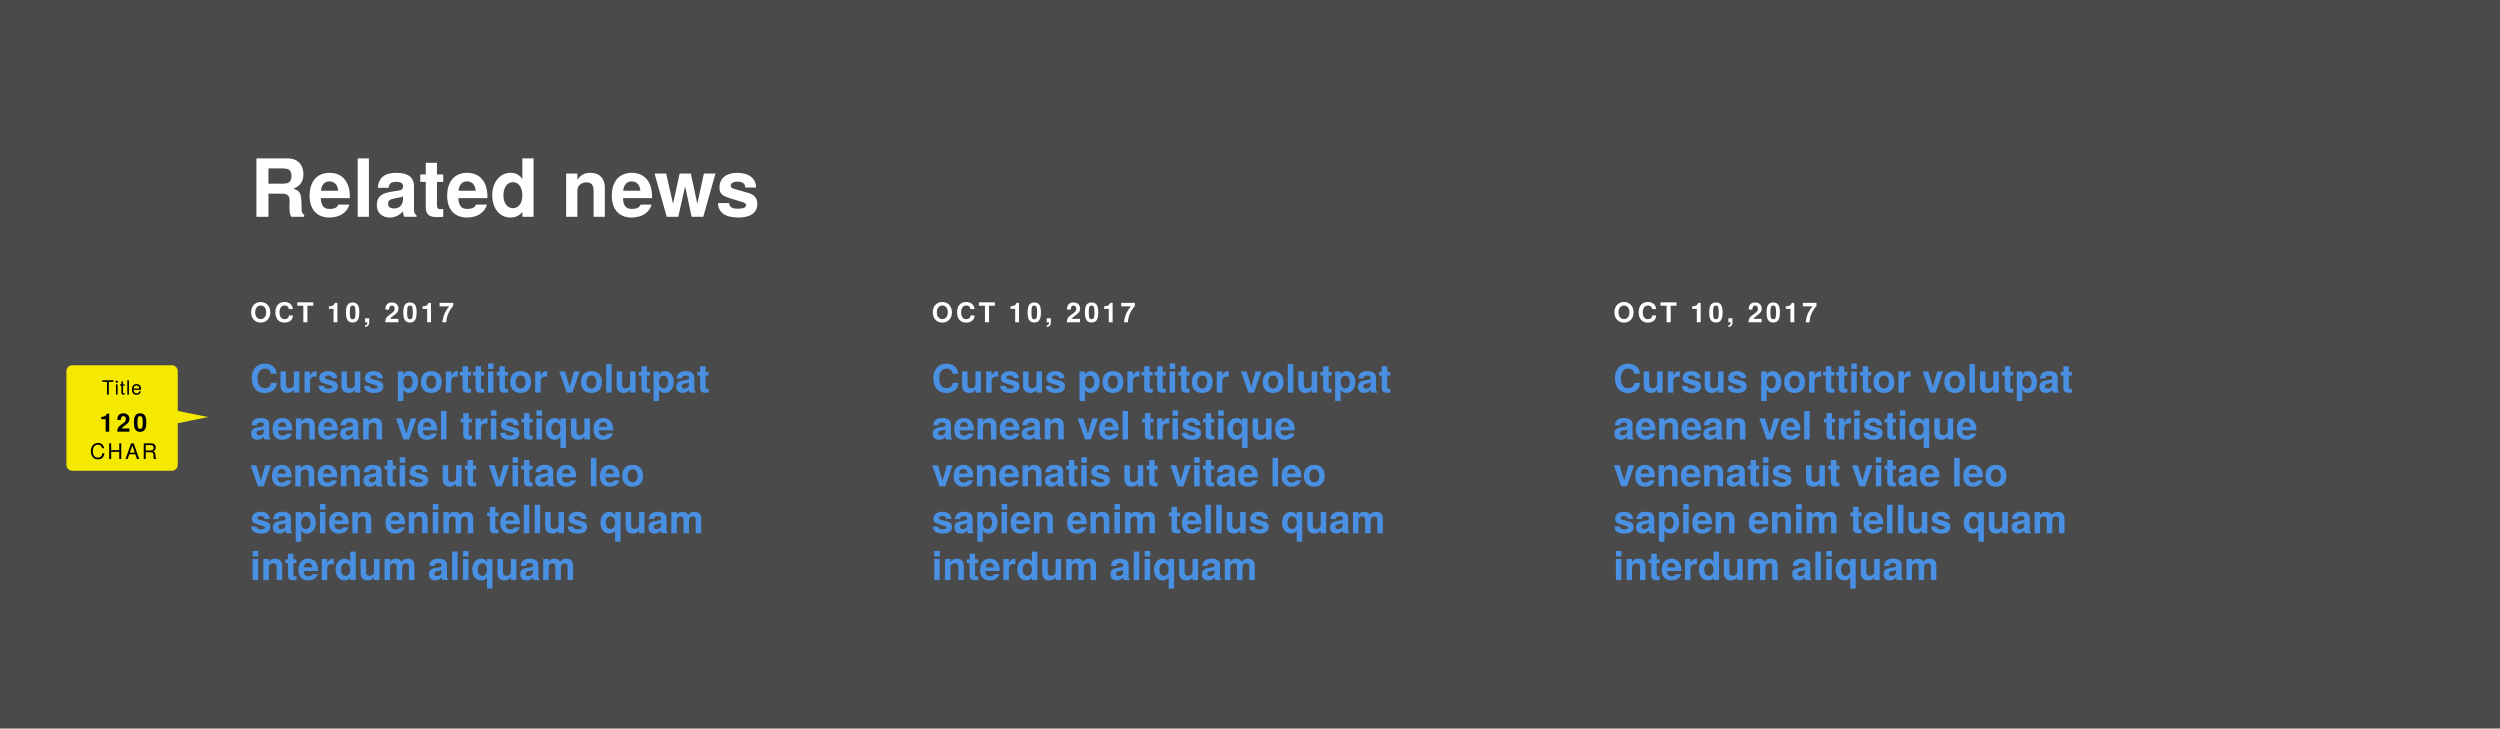
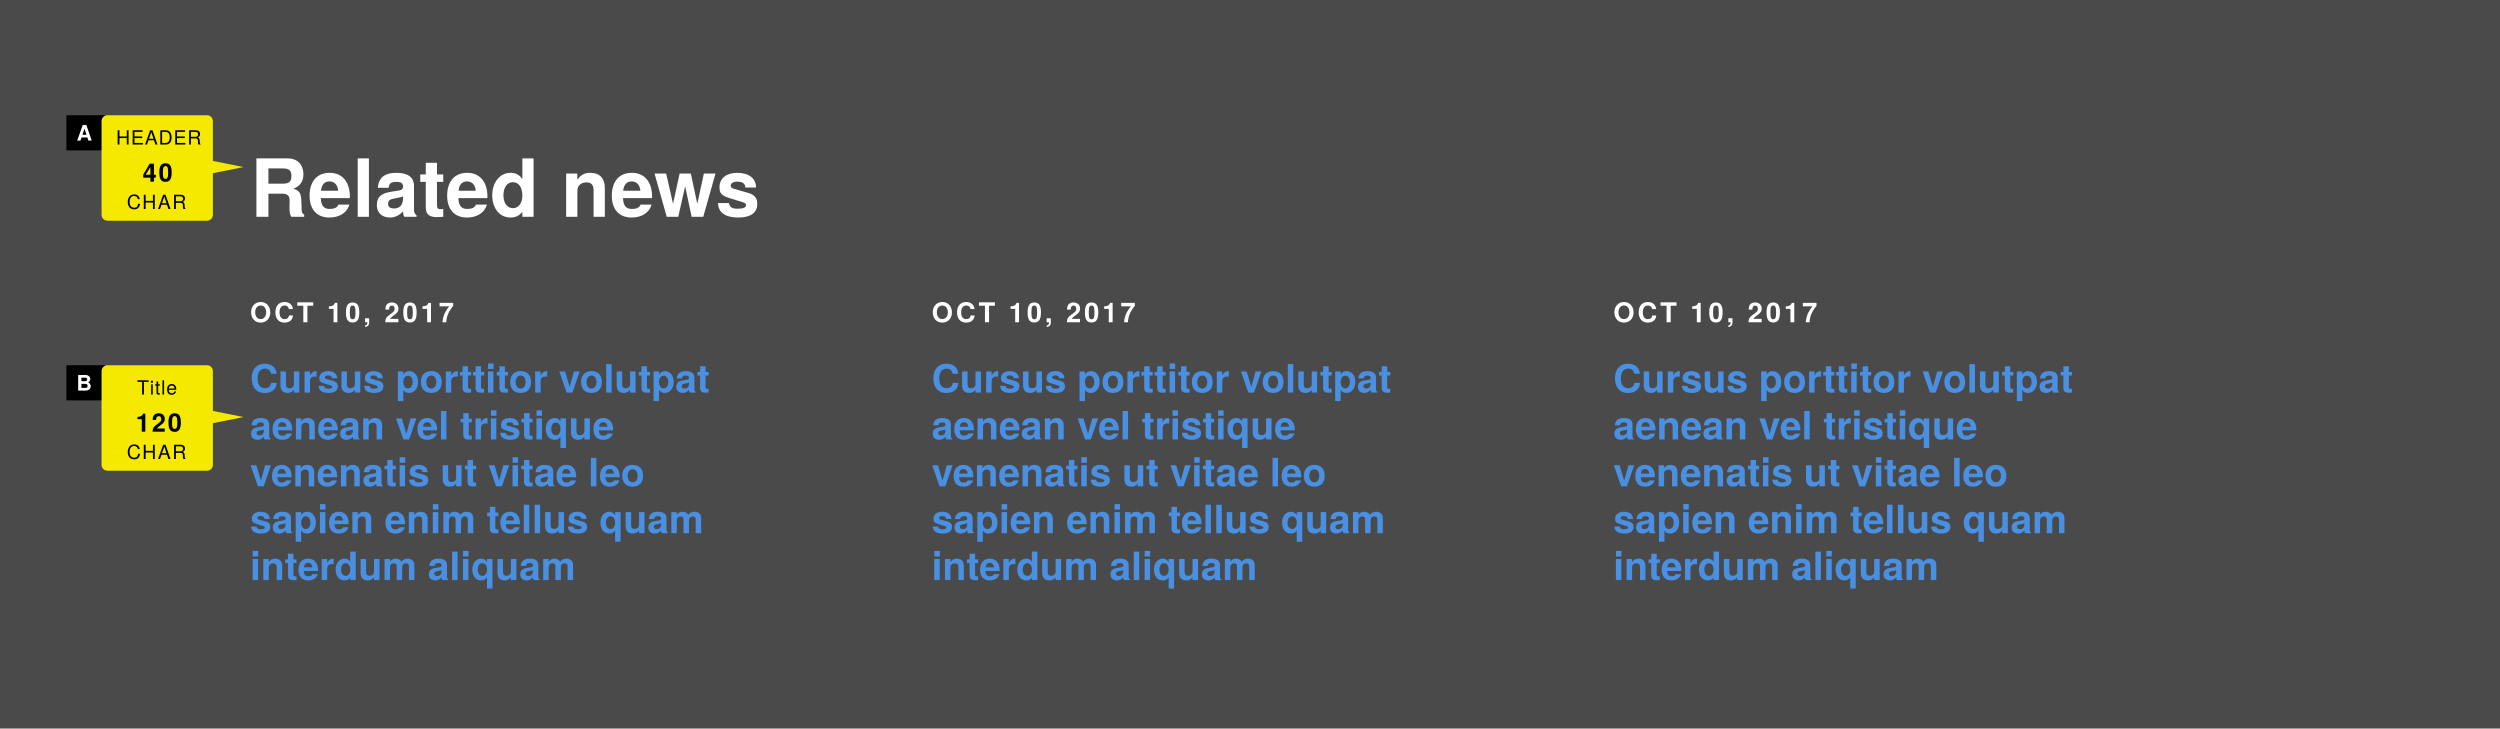
<svg xmlns="http://www.w3.org/2000/svg" width="1280px" height="373px" viewBox="0 0 1280 373" version="1.1">
  <defs />
  <g id="Pattern-Library" stroke="none" stroke-width="1" fill="none" fill-rule="evenodd">
    <g id="news-block">
      <polygon id="Rectangle" fill="#4A4A4A" points="0 0 1280 0 1280 373 0 373" />
      <text id="Related-news" font-family="HelveticaNeue-Bold, Helvetica Neue" font-size="41" font-weight="bold" line-spacing="28" fill="#FFFFFF">
        <tspan x="128" y="111">Related news</tspan>
      </text>
      <g id="Group" transform="translate(128, 151)" font-weight="bold" font-family="HelveticaNeue-Bold, Helvetica Neue">
        <text id="OCT-10,-2017" font-size="14" letter-spacing="1.5" fill="#FFFFFF">
          <tspan x="0" y="14">OCT 10, 2017</tspan>
        </text>
        <text id="Cursus-porttitor-vol" font-size="20" line-spacing="24" fill="#4990E2">
          <tspan x="0" y="50">Cursus porttitor volutpat </tspan>
          <tspan x="0" y="74">aenean vel tristique </tspan>
          <tspan x="0" y="98">venenatis ut vitae leo </tspan>
          <tspan x="0" y="122">sapien enim tellus quam </tspan>
          <tspan x="0" y="146">interdum aliquam</tspan>
        </text>
      </g>
      <g id="Group" transform="translate(477, 151)" font-weight="bold" font-family="HelveticaNeue-Bold, Helvetica Neue">
        <text id="OCT-10,-2017" font-size="14" letter-spacing="1.5" fill="#FFFFFF">
          <tspan x="0" y="14">OCT 10, 2017</tspan>
        </text>
        <text id="Cursus-porttitor-vol" font-size="20" line-spacing="24" fill="#4990E2">
          <tspan x="0" y="50">Cursus porttitor volutpat </tspan>
          <tspan x="0" y="74">aenean vel tristique </tspan>
          <tspan x="0" y="98">venenatis ut vitae leo </tspan>
          <tspan x="0" y="122">sapien enim tellus quam </tspan>
          <tspan x="0" y="146">interdum aliquam</tspan>
        </text>
      </g>
      <g id="Group" transform="translate(826, 151)" font-weight="bold" font-family="HelveticaNeue-Bold, Helvetica Neue">
        <text id="OCT-10,-2017" font-size="14" letter-spacing="1.5" fill="#FFFFFF">
          <tspan x="0" y="14">OCT 10, 2017</tspan>
        </text>
        <text id="Cursus-porttitor-vol" font-size="20" line-spacing="24" fill="#4990E2">
          <tspan x="0" y="50">Cursus porttitor volutpat </tspan>
          <tspan x="0" y="74">aenean vel tristique </tspan>
          <tspan x="0" y="98">venenatis ut vitae leo </tspan>
          <tspan x="0" y="122">sapien enim tellus quam </tspan>
          <tspan x="0" y="146">interdum aliquam</tspan>
        </text>
      </g>
-       <g id="Count" transform="translate(34, 187)">
-         <g id="Group-34">
-           <path d="M57,23.402 L57,3 C57,1.343 55.657,3.66629817e-15 54,-4.4408921e-16 L54,0 L3,0 L3,-4.4408921e-16 C1.343,-1.39730022e-16 -6.46995335e-16,1.343 -4.4408921e-16,3 L0,3 L-4.4408921e-16,51 C3.43777239e-15,52.657 1.343,54 3,54 L3,54 L54,54 C55.657,54 57,52.657 57,51 L57,51 L57,29.675 L72.615,26.539 L57,23.402 Z" id="Combined-Shape" fill="#F5E900" />
-           <text id="CHAR" font-family="HelveticaNeue-Light, Helvetica Neue" font-size="11" font-weight="300" line-spacing="13" letter-spacing="1.155" fill="#000000">
-             <tspan x="12" y="48">CHAR</tspan>
+       <g id="count-with-letter" transform="translate(34, 187)">
+         <g id="Group-3">
+           <rect id="Rectangle-7" fill="#000000" x="0" y="0" width="20" height="18" />
+           <g id="Group-34" transform="translate(18, 0)">
+             <path d="M57,23.402 L57,3 C57,1.343 55.657,3.66629817e-15 54,-4.4408921e-16 L54,0 L3,0 L3,-4.4408921e-16 C1.343,-1.39730022e-16 -6.46995335e-16,1.343 -4.4408921e-16,3 L0,3 L-4.4408921e-16,51 C3.43777239e-15,52.657 1.343,54 3,54 L3,54 L54,54 C55.657,54 57,52.657 57,51 L57,51 L57,29.675 L72.615,26.539 L57,23.402 Z" id="Combined-Shape" fill="#F5E900" />
+             <text id="CHAR" font-family="HelveticaNeue-Medium, Helvetica Neue" font-size="10" font-weight="400" line-spacing="13" letter-spacing="0.75" fill="#000000">
+               <tspan x="12.925" y="48">CHAR</tspan>
+             </text>
+             <text id="170" font-family="HelveticaNeue-CondensedBold, Helvetica Neue" font-size="13" font-style="condensed" font-weight="bold" line-spacing="13" letter-spacing="0.96" fill="#000000">
+               <tspan x="17.5" y="34">120</tspan>
+             </text>
+             <text id="HEADER" font-family="HelveticaNeue-Medium, Helvetica Neue" font-size="10" font-weight="400" line-spacing="13" letter-spacing="0.409" fill="#000000">
+               <tspan x="18.157" y="15">Title</tspan>
+             </text>
+           </g>
+           <text id="A" font-family="HelveticaNeue-Bold, Helvetica Neue" font-size="11" font-weight="bold" fill="#FFFFFF">
+             <tspan x="5.128" y="13">B</tspan>
          </text>
-           <text id="170" font-family="HelveticaNeue-CondensedBold, Helvetica Neue" font-size="13" font-style="condensed" font-weight="bold" line-spacing="13" letter-spacing="1.365" fill="#000000">
-             <tspan x="17" y="34">120</tspan>
-           </text>
-           <text id="HEADER" font-family="HelveticaNeue-Medium, Helvetica Neue" font-size="10" font-weight="400" line-spacing="13" letter-spacing="0.409" fill="#000000">
-             <tspan x="18.157" y="15">Title</tspan>
+         </g>
+       </g>
+       <g id="count-with-letter" transform="translate(34, 59)">
+         <g id="Group-3">
+           <rect id="Rectangle-7" fill="#000000" x="0" y="0" width="20" height="18" />
+           <g id="Group-34" transform="translate(18, 0)">
+             <path d="M57,23.402 L57,3 C57,1.343 55.657,3.66629817e-15 54,-4.4408921e-16 L54,0 L3,0 L3,-4.4408921e-16 C1.343,-1.39730022e-16 -6.46995335e-16,1.343 -4.4408921e-16,3 L0,3 L-4.4408921e-16,51 C3.43777239e-15,52.657 1.343,54 3,54 L3,54 L54,54 C55.657,54 57,52.657 57,51 L57,51 L57,29.675 L72.615,26.539 L57,23.402 Z" id="Combined-Shape" fill="#F5E900" />
+             <text id="CHAR" font-family="HelveticaNeue-Medium, Helvetica Neue" font-size="10" font-weight="400" line-spacing="13" letter-spacing="0.75" fill="#000000">
+               <tspan x="12.925" y="48">CHAR</tspan>
+             </text>
+             <text id="170" font-family="HelveticaNeue-CondensedBold, Helvetica Neue" font-size="13" font-style="condensed" font-weight="bold" line-spacing="13" letter-spacing="0.96" fill="#000000">
+               <tspan x="21" y="34">40</tspan>
+             </text>
+             <text id="HEADER" font-family="HelveticaNeue-Medium, Helvetica Neue" font-size="10" font-weight="400" line-spacing="13" letter-spacing="0.409" fill="#000000">
+               <tspan x="7.398" y="15">HEADER</tspan>
+             </text>
+           </g>
+           <text id="A" font-family="HelveticaNeue-Bold, Helvetica Neue" font-size="11" font-weight="bold" fill="#FFFFFF">
+             <tspan x="5.232" y="13">A</tspan>
          </text>
        </g>
      </g>
    </g>
  </g>
</svg>
